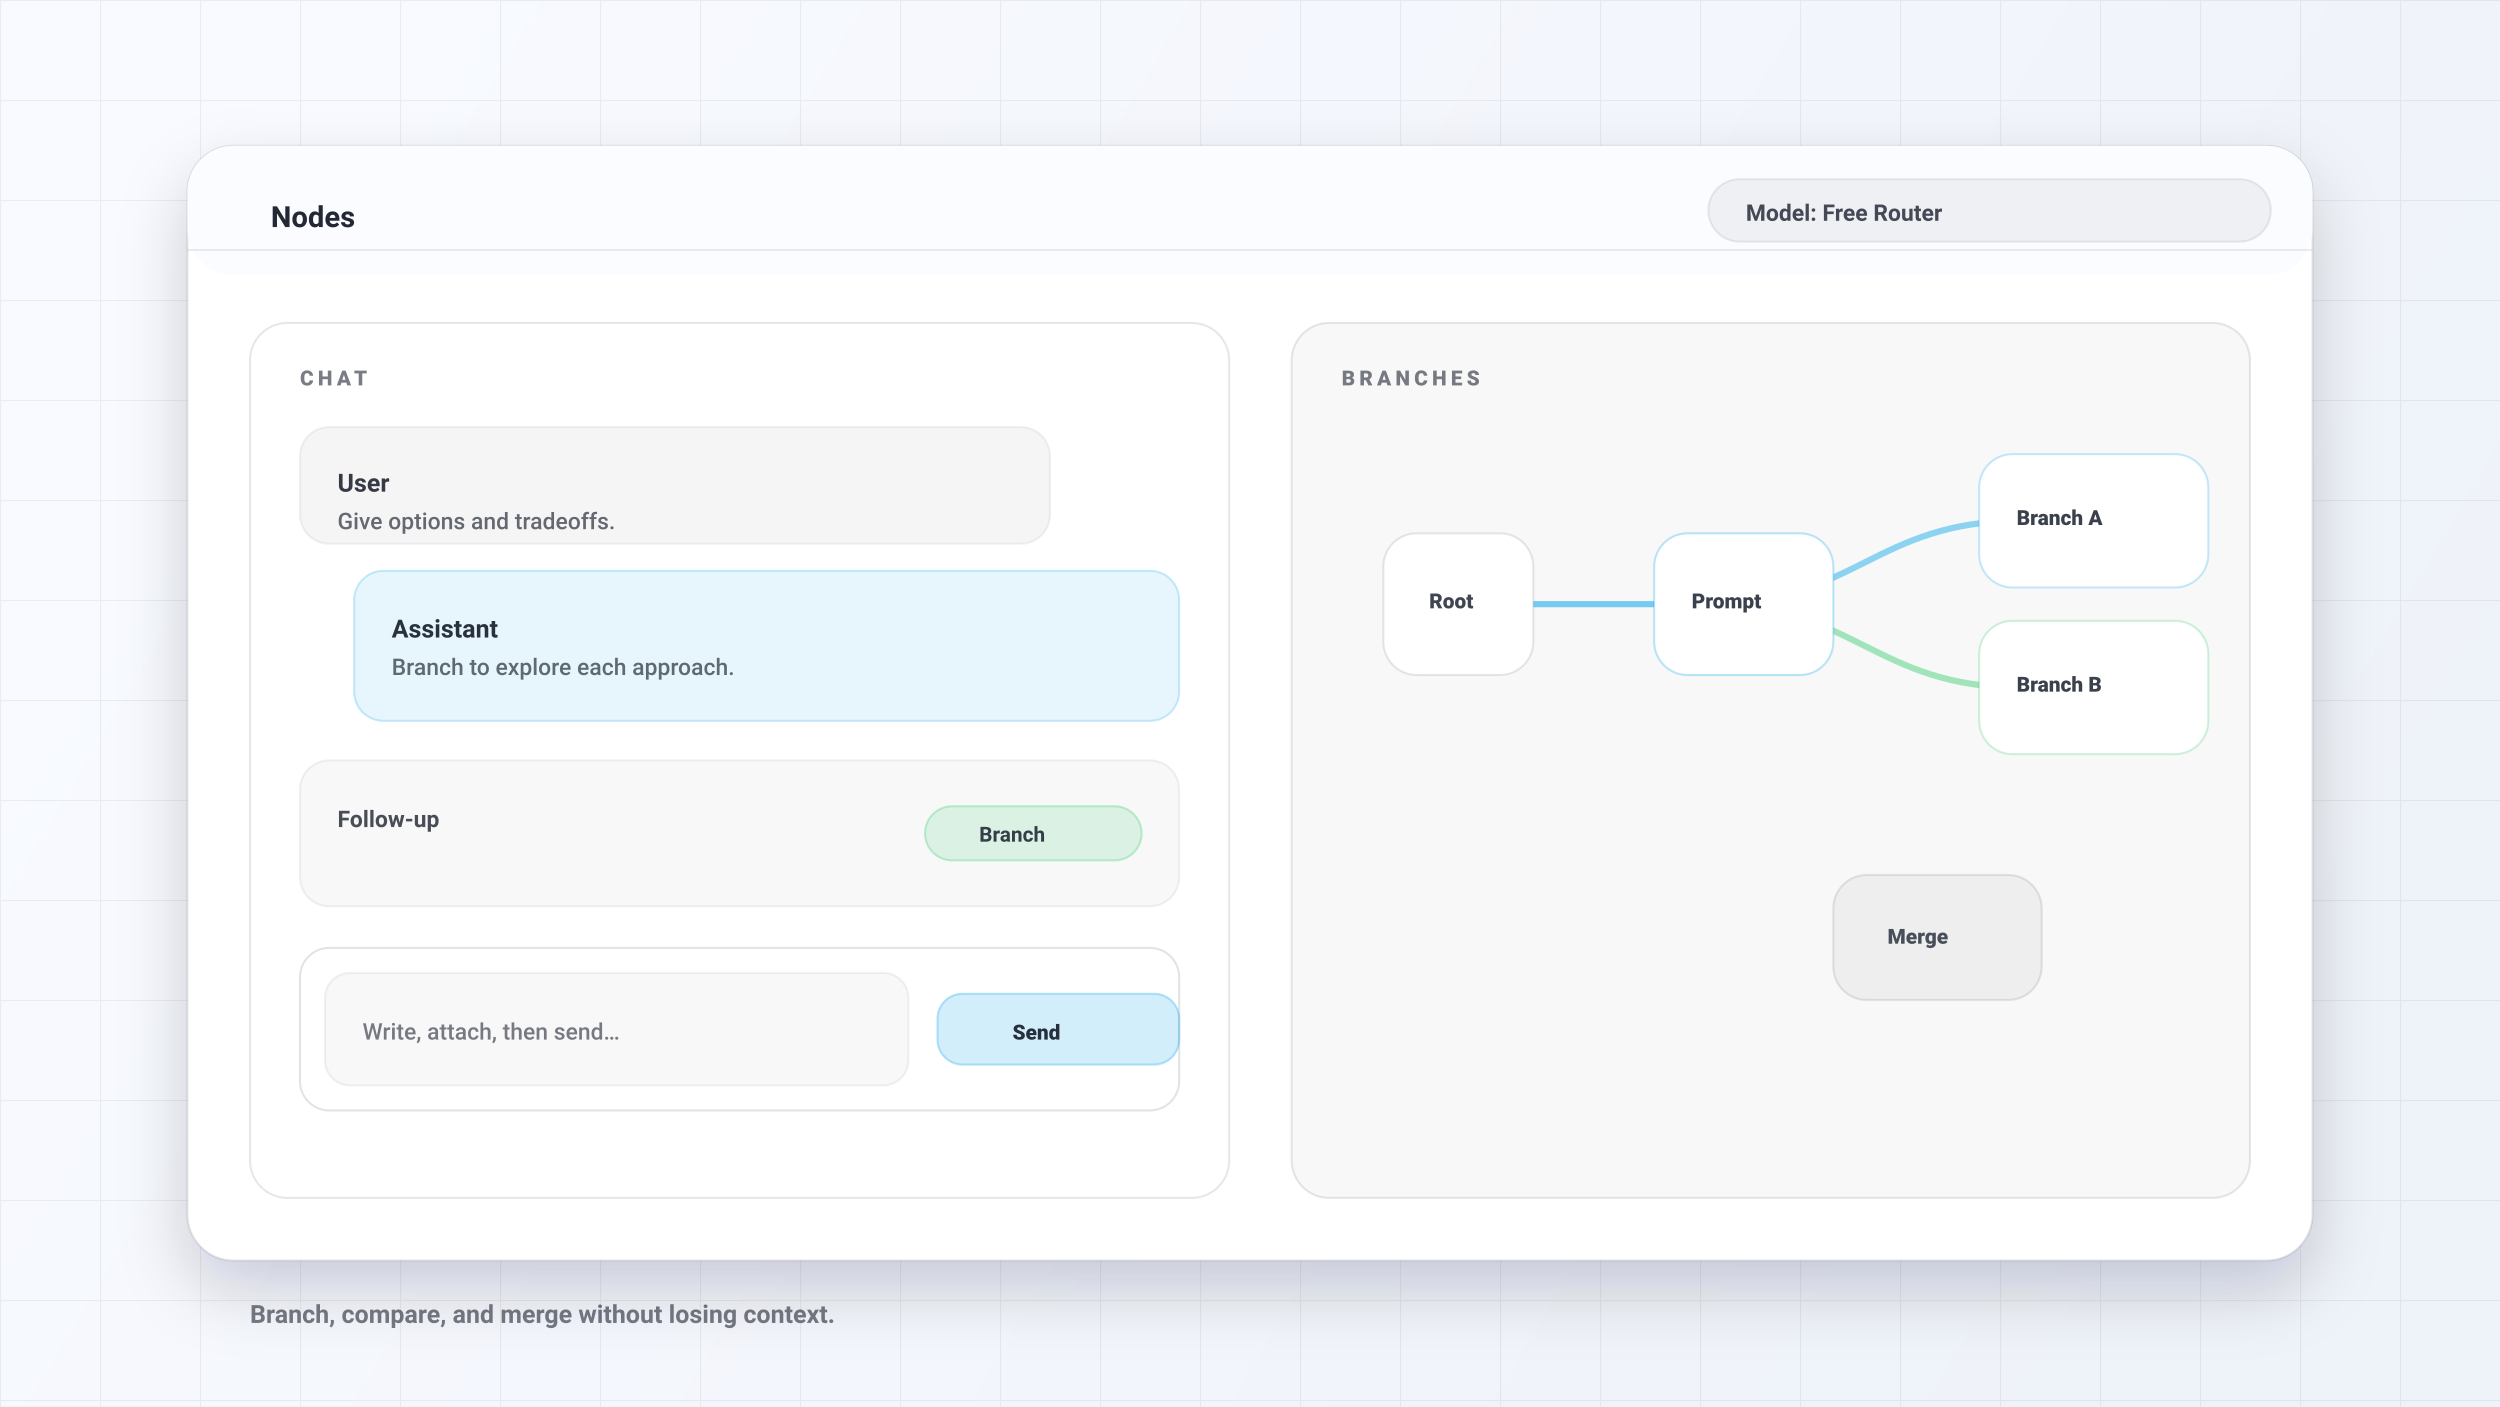
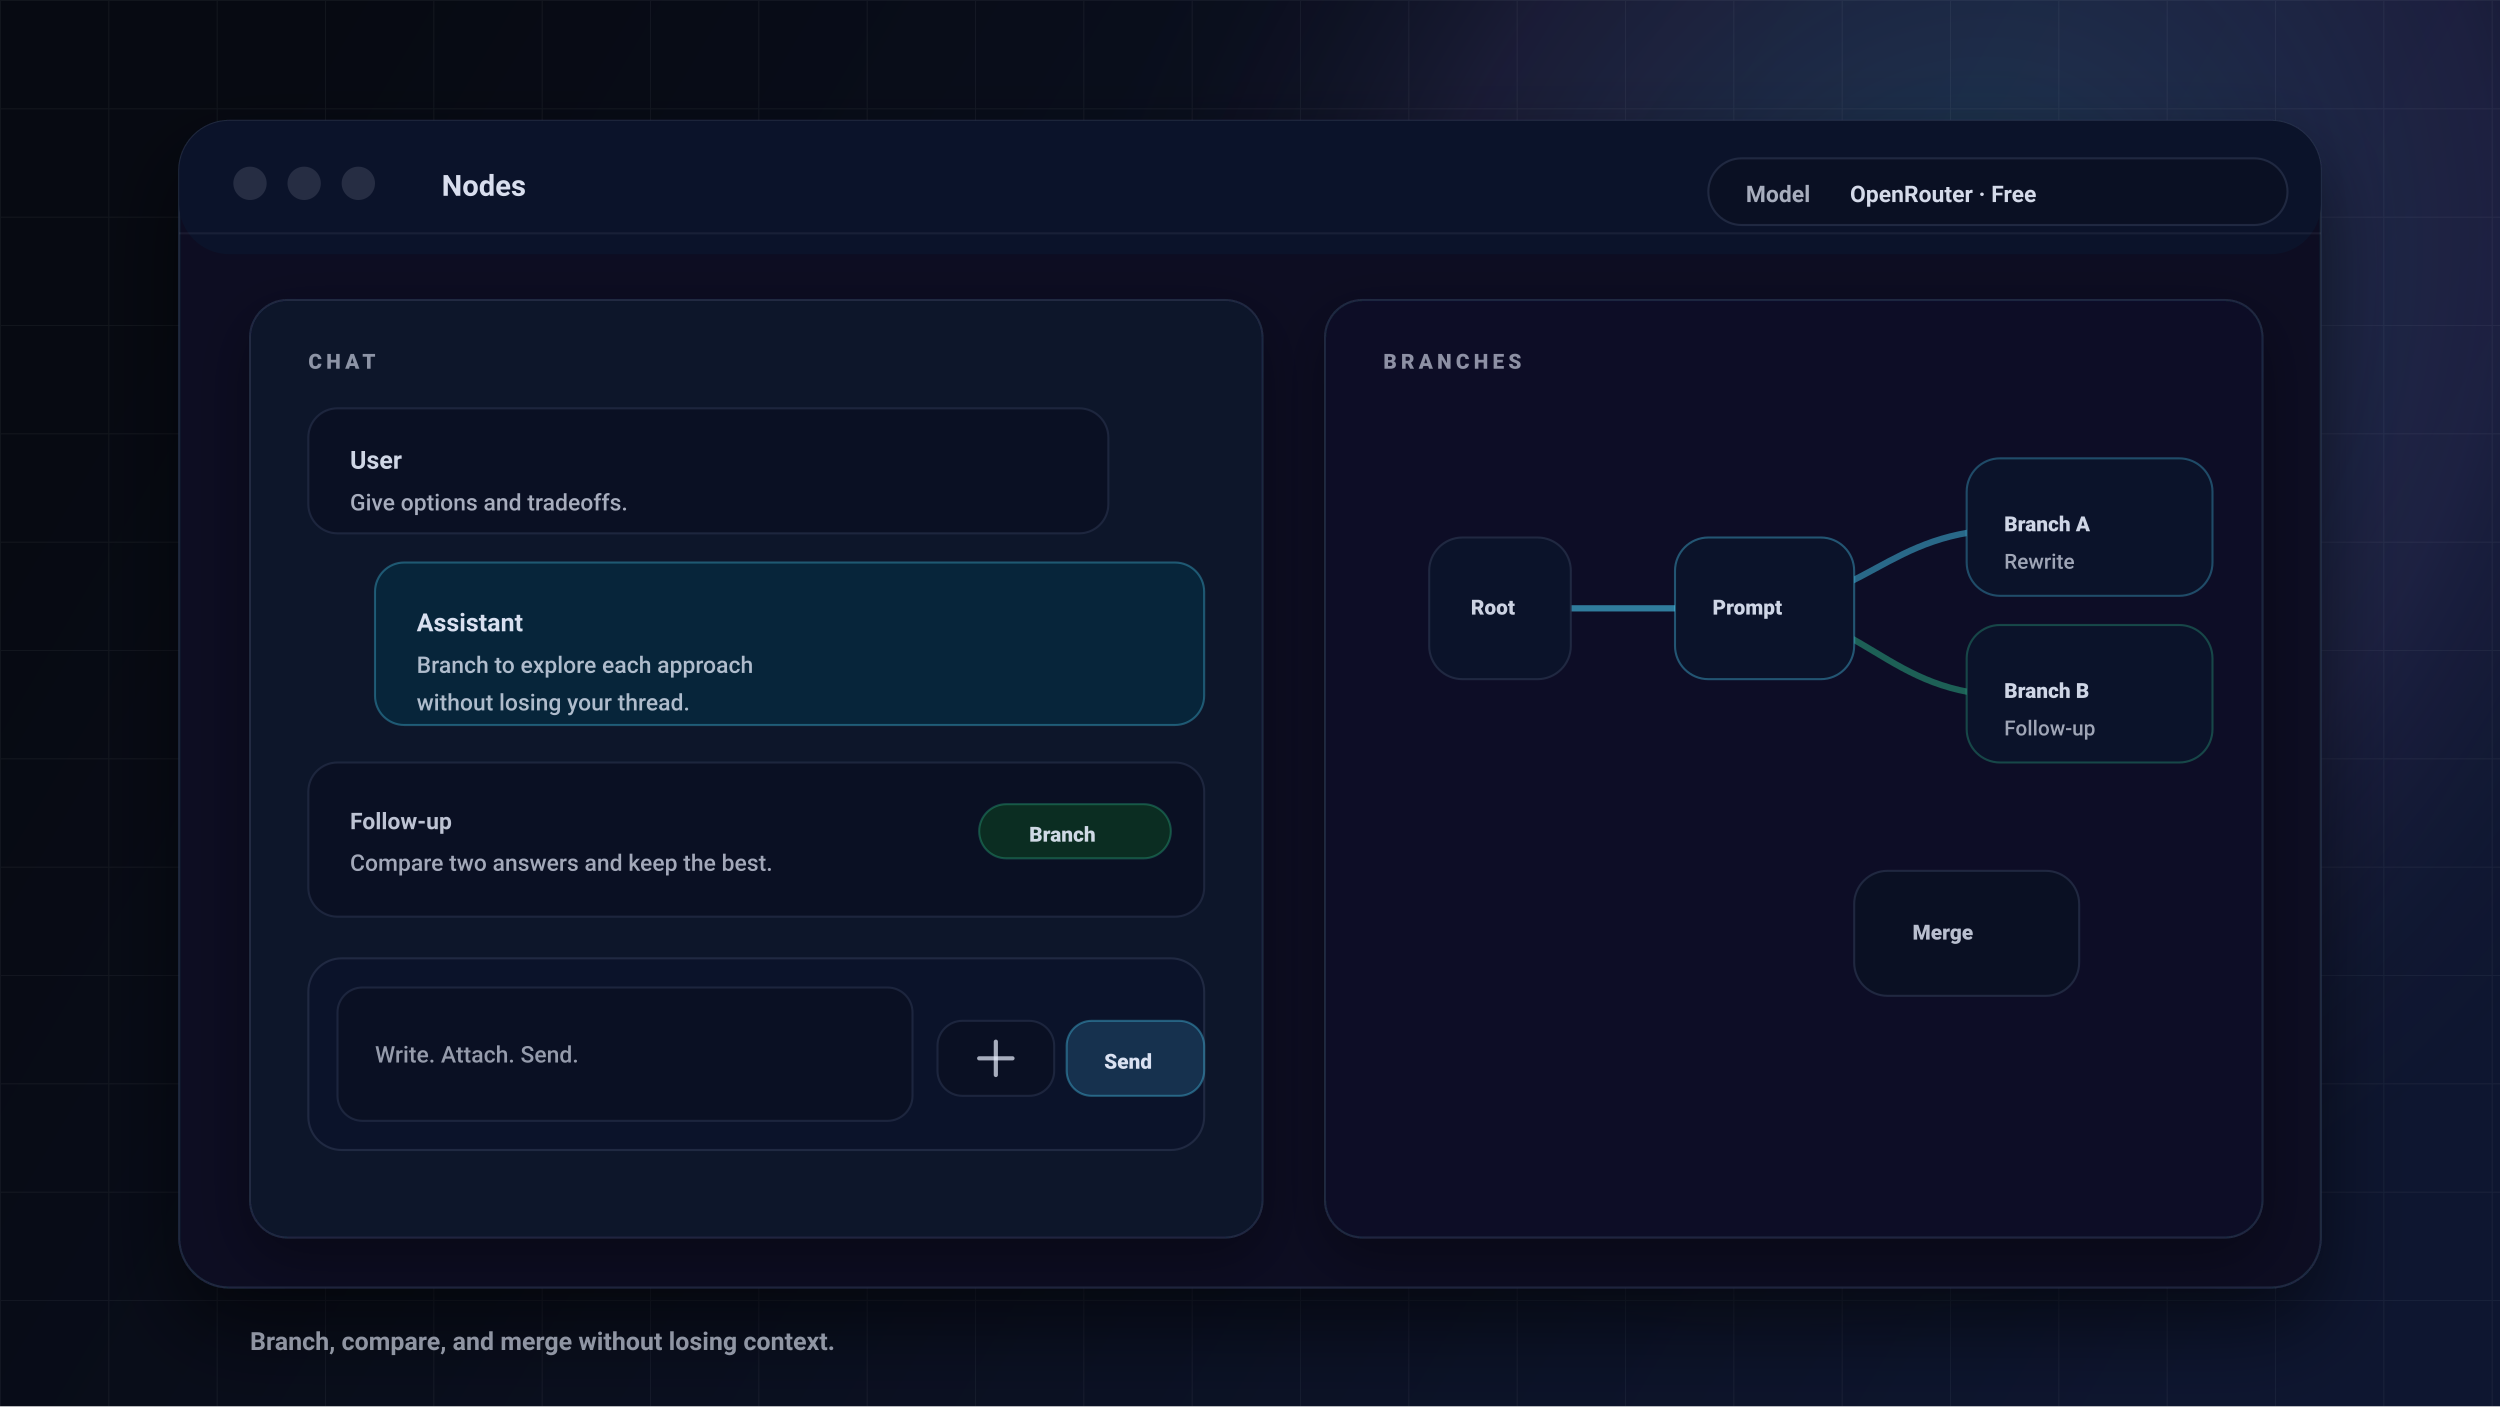
- <svg xmlns="http://www.w3.org/2000/svg" width="1200" height="675" viewBox="0 0 1200 675" fill="none" role="img" aria-label="Chat and branching">
+ <svg xmlns="http://www.w3.org/2000/svg" width="1200" height="675" viewBox="0 0 1200 675" fill="none" role="img" aria-label="Chat and branching (Nodes)">
  <defs>
-     <linearGradient id="bg" x1="140" y1="70" x2="1060" y2="620" gradientUnits="userSpaceOnUse">
-       <stop stop-color="#F8FAFF" />
-       <stop offset="1" stop-color="#EEF2F9" />
+     <linearGradient id="bg" x1="120" y1="60" x2="1080" y2="630" gradientUnits="userSpaceOnUse">
+       <stop stop-color="#070A12" />
+       <stop offset="1" stop-color="#0E1630" />
    </linearGradient>
-     <pattern id="grid" width="48" height="48" patternUnits="userSpaceOnUse">
-       <path d="M48 0H0V48" fill="none" stroke="#0B1220" stroke-opacity=".06" stroke-width="1" />
+     <radialGradient id="glow" cx="0" cy="0" r="1" gradientUnits="userSpaceOnUse" gradientTransform="translate(930 170) rotate(120) scale(520 420)">
+       <stop stop-color="#4DD7FF" stop-opacity=".22" />
+       <stop offset=".6" stop-color="#A78BFA" stop-opacity=".10" />
+       <stop offset="1" stop-color="#070A12" stop-opacity="0" />
+     </radialGradient>
+     <pattern id="grid" width="52" height="52" patternUnits="userSpaceOnUse">
+       <path d="M52 0H0V52" fill="none" stroke="#EAF0FF" stroke-opacity=".05" stroke-width="1" />
    </pattern>
    <filter id="shadow" x="-20%" y="-20%" width="140%" height="140%">
-       <feDropShadow dx="0" dy="14" stdDeviation="16" flood-color="#0B1220" flood-opacity=".18" />
+       <feDropShadow dx="0" dy="18" stdDeviation="20" flood-color="#000000" flood-opacity=".55" />
+     </filter>
+     <filter id="soft" x="-20%" y="-20%" width="140%" height="140%">
+       <feDropShadow dx="0" dy="10" stdDeviation="14" flood-color="#000000" flood-opacity=".35" />
    </filter>
  </defs>
  <rect width="1200" height="675" fill="url(#bg)" />
+   <rect width="1200" height="675" fill="url(#glow)" />
  <rect width="1200" height="675" fill="url(#grid)" />
  <g filter="url(#shadow)">
-     <rect x="90" y="70" width="1020" height="535" rx="22" fill="#fff" stroke="#0B1220" stroke-opacity=".10" />
+     <rect x="86" y="58" width="1028" height="560" rx="24" fill="#0A1023" stroke="#27314A" stroke-opacity=".75" />
  </g>
-   <rect x="90" y="70" width="1020" height="62" rx="22" fill="#FBFCFF" />
-   <path d="M90 120H1110" stroke="#0B1220" stroke-opacity=".08" />
-   <text x="130" y="109" font-family="ui-sans-serif,system-ui,-apple-system,Segoe UI,Roboto,Helvetica,Arial" font-size="14" font-weight="750" fill="#0B1220" fill-opacity=".90">Nodes</text>
-   <rect x="820" y="86" width="270" height="30" rx="15" fill="#0B1220" fill-opacity=".05" stroke="#0B1220" stroke-opacity=".08" />
-   <text x="838" y="106" font-family="ui-sans-serif,system-ui,-apple-system,Segoe UI,Roboto,Helvetica,Arial" font-size="11" font-weight="650" fill="#0B1220" fill-opacity=".75">Model: Free Router</text>
-   <rect x="120" y="155" width="470" height="420" rx="18" fill="#fff" stroke="#0B1220" stroke-opacity=".10" />
-   <text x="144" y="185" font-family="ui-sans-serif,system-ui,-apple-system,Segoe UI,Roboto,Helvetica,Arial" font-size="10" font-weight="800" fill="#0B1220" fill-opacity=".55" letter-spacing="2">CHAT</text>
-   <rect x="144" y="205" width="360" height="56" rx="14" fill="#0B1220" fill-opacity=".04" stroke="#0B1220" stroke-opacity=".06" />
-   <text x="162" y="236" font-family="ui-sans-serif,system-ui,-apple-system,Segoe UI,Roboto,Helvetica,Arial" font-size="12" font-weight="650" fill="#0B1220" fill-opacity=".82">User</text>
-   <text x="162" y="254" font-family="ui-sans-serif,system-ui,-apple-system,Segoe UI,Roboto,Helvetica,Arial" font-size="11" font-weight="520" fill="#0B1220" fill-opacity=".62">Give options and tradeoffs.</text>
-   <rect x="170" y="274" width="396" height="72" rx="14" fill="#0EA5E9" fill-opacity=".10" stroke="#0EA5E9" stroke-opacity=".22" />
-   <text x="188" y="306" font-family="ui-sans-serif,system-ui,-apple-system,Segoe UI,Roboto,Helvetica,Arial" font-size="12" font-weight="700" fill="#0B1220" fill-opacity=".86">Assistant</text>
-   <text x="188" y="324" font-family="ui-sans-serif,system-ui,-apple-system,Segoe UI,Roboto,Helvetica,Arial" font-size="11" font-weight="520" fill="#0B1220" fill-opacity=".62">Branch to explore each approach.</text>
-   <rect x="144" y="365" width="422" height="70" rx="14" fill="#0B1220" fill-opacity=".03" stroke="#0B1220" stroke-opacity=".06" />
-   <text x="162" y="397" font-family="ui-sans-serif,system-ui,-apple-system,Segoe UI,Roboto,Helvetica,Arial" font-size="11" font-weight="650" fill="#0B1220" fill-opacity=".74">Follow-up</text>
-   <rect x="444" y="387" width="104" height="26" rx="13" fill="#22C55E" fill-opacity=".14" stroke="#22C55E" stroke-opacity=".26" />
-   <text x="470" y="404" font-family="ui-sans-serif,system-ui,-apple-system,Segoe UI,Roboto,Helvetica,Arial" font-size="10" font-weight="750" fill="#0B1220" fill-opacity=".80">Branch</text>
-   <rect x="144" y="455" width="422" height="78" rx="14" fill="#fff" stroke="#0B1220" stroke-opacity=".12" />
-   <rect x="156" y="467" width="280" height="54" rx="12" fill="#0B1220" fill-opacity=".03" stroke="#0B1220" stroke-opacity=".06" />
-   <text x="174" y="499" font-family="ui-sans-serif,system-ui,-apple-system,Segoe UI,Roboto,Helvetica,Arial" font-size="11" font-weight="520" fill="#0B1220" fill-opacity=".55">Write, attach, then send…</text>
-   <rect x="450" y="477" width="116" height="34" rx="12" fill="#0EA5E9" fill-opacity=".18" stroke="#0EA5E9" stroke-opacity=".30" />
-   <text x="486" y="499" font-family="ui-sans-serif,system-ui,-apple-system,Segoe UI,Roboto,Helvetica,Arial" font-size="10" font-weight="800" fill="#0B1220" fill-opacity=".86">Send</text>
-   <rect x="620" y="155" width="460" height="420" rx="18" fill="#0B1220" fill-opacity=".03" stroke="#0B1220" stroke-opacity=".10" />
-   <text x="644" y="185" font-family="ui-sans-serif,system-ui,-apple-system,Segoe UI,Roboto,Helvetica,Arial" font-size="10" font-weight="800" fill="#0B1220" fill-opacity=".55" letter-spacing="2">BRANCHES</text>
-   <path d="M700 290H820" stroke="#0EA5E9" stroke-opacity=".55" stroke-width="3" stroke-linecap="round" />
-   <path d="M820 290C890 290 900 250 970 250" stroke="#0EA5E9" stroke-opacity=".46" stroke-width="3" stroke-linecap="round" />
-   <path d="M820 290C890 290 900 330 970 330" stroke="#22C55E" stroke-opacity=".40" stroke-width="3" stroke-linecap="round" />
-   <rect x="664" y="256" width="72" height="68" rx="16" fill="#fff" stroke="#0B1220" stroke-opacity=".10" />
-   <text x="686" y="292" font-family="ui-sans-serif,system-ui,-apple-system,Segoe UI,Roboto,Helvetica,Arial" font-size="10" font-weight="800" fill="#0B1220" fill-opacity=".78">Root</text>
-   <rect x="794" y="256" width="86" height="68" rx="16" fill="#fff" stroke="#0EA5E9" stroke-opacity=".28" />
-   <text x="812" y="292" font-family="ui-sans-serif,system-ui,-apple-system,Segoe UI,Roboto,Helvetica,Arial" font-size="10" font-weight="800" fill="#0B1220" fill-opacity=".80">Prompt</text>
-   <rect x="950" y="218" width="110" height="64" rx="16" fill="#fff" stroke="#0EA5E9" stroke-opacity=".24" />
-   <text x="968" y="252" font-family="ui-sans-serif,system-ui,-apple-system,Segoe UI,Roboto,Helvetica,Arial" font-size="10" font-weight="800" fill="#0B1220" fill-opacity=".80">Branch A</text>
-   <rect x="950" y="298" width="110" height="64" rx="16" fill="#fff" stroke="#22C55E" stroke-opacity=".22" />
-   <text x="968" y="332" font-family="ui-sans-serif,system-ui,-apple-system,Segoe UI,Roboto,Helvetica,Arial" font-size="10" font-weight="800" fill="#0B1220" fill-opacity=".80">Branch B</text>
-   <rect x="880" y="420" width="100" height="60" rx="16" fill="#0B1220" fill-opacity=".04" stroke="#0B1220" stroke-opacity=".10" />
-   <text x="906" y="453" font-family="ui-sans-serif,system-ui,-apple-system,Segoe UI,Roboto,Helvetica,Arial" font-size="10" font-weight="800" fill="#0B1220" fill-opacity=".72">Merge</text>
-   <text x="120" y="635" font-family="ui-sans-serif,system-ui,-apple-system,Segoe UI,Roboto,Helvetica,Arial" font-size="12" font-weight="650" fill="#0B1220" fill-opacity=".55">Branch, compare, and merge without losing context.</text>
+   <rect x="86" y="58" width="1028" height="64" rx="24" fill="#0B132A" />
+   <path d="M86 112H1114" stroke="#EAF0FF" stroke-opacity=".06" />
+   <circle cx="120" cy="88" r="8" fill="#EAF0FF" fill-opacity=".12" />
+   <circle cx="146" cy="88" r="8" fill="#EAF0FF" fill-opacity=".12" />
+   <circle cx="172" cy="88" r="8" fill="#EAF0FF" fill-opacity=".12" />
+   <text x="212" y="94" font-family="ui-sans-serif,system-ui,-apple-system,Segoe UI,Roboto,Helvetica,Arial" font-size="14" font-weight="780" fill="#EAF0FF" fill-opacity=".92">Nodes</text>
+   <rect x="820" y="76" width="278" height="32" rx="16" fill="#0A1023" stroke="#27314A" stroke-opacity=".75" />
+   <text x="838" y="97" font-family="ui-sans-serif,system-ui,-apple-system,Segoe UI,Roboto,Helvetica,Arial" font-size="11" font-weight="650" fill="#EAF0FF" fill-opacity=".70">Model</text>
+   <text x="888" y="97" font-family="ui-sans-serif,system-ui,-apple-system,Segoe UI,Roboto,Helvetica,Arial" font-size="11" font-weight="760" fill="#EAF0FF" fill-opacity=".90">OpenRouter · Free</text>
+   <g filter="url(#soft)">
+     <rect x="120" y="144" width="486" height="450" rx="18" fill="#0B132A" stroke="#27314A" stroke-opacity=".75" />
+   </g>
+   <text x="148" y="177" font-family="ui-sans-serif,system-ui,-apple-system,Segoe UI,Roboto,Helvetica,Arial" font-size="10" font-weight="850" fill="#EAF0FF" fill-opacity=".58" letter-spacing="2">CHAT</text>
+   <rect x="148" y="196" width="384" height="60" rx="14" fill="#0A1023" stroke="#27314A" stroke-opacity=".65" />
+   <text x="168" y="225" font-family="ui-sans-serif,system-ui,-apple-system,Segoe UI,Roboto,Helvetica,Arial" font-size="12" font-weight="720" fill="#EAF0FF" fill-opacity=".88">User</text>
+   <text x="168" y="245" font-family="ui-sans-serif,system-ui,-apple-system,Segoe UI,Roboto,Helvetica,Arial" font-size="11" font-weight="520" fill="#EAF0FF" fill-opacity=".70">Give options and tradeoffs.</text>
+   <rect x="180" y="270" width="398" height="78" rx="14" fill="#07253A" stroke="#4DD7FF" stroke-opacity=".32" />
+   <text x="200" y="303" font-family="ui-sans-serif,system-ui,-apple-system,Segoe UI,Roboto,Helvetica,Arial" font-size="12" font-weight="760" fill="#EAF0FF" fill-opacity=".92">Assistant</text>
+   <text x="200" y="323" font-family="ui-sans-serif,system-ui,-apple-system,Segoe UI,Roboto,Helvetica,Arial" font-size="11" font-weight="520" fill="#EAF0FF" fill-opacity=".74">Branch to explore each approach</text>
+   <text x="200" y="341" font-family="ui-sans-serif,system-ui,-apple-system,Segoe UI,Roboto,Helvetica,Arial" font-size="11" font-weight="520" fill="#EAF0FF" fill-opacity=".74">without losing your thread.</text>
+   <rect x="148" y="366" width="430" height="74" rx="14" fill="#0A1023" stroke="#27314A" stroke-opacity=".65" />
+   <text x="168" y="398" font-family="ui-sans-serif,system-ui,-apple-system,Segoe UI,Roboto,Helvetica,Arial" font-size="11" font-weight="650" fill="#EAF0FF" fill-opacity=".80">Follow-up</text>
+   <text x="168" y="418" font-family="ui-sans-serif,system-ui,-apple-system,Segoe UI,Roboto,Helvetica,Arial" font-size="11" font-weight="520" fill="#EAF0FF" fill-opacity=".68">Compare two answers and keep the best.</text>
+   <rect x="470" y="386" width="92" height="26" rx="13" fill="#0B2D22" stroke="#34D399" stroke-opacity=".30" />
+   <text x="494" y="404" font-family="ui-sans-serif,system-ui,-apple-system,Segoe UI,Roboto,Helvetica,Arial" font-size="10" font-weight="820" fill="#EAF0FF" fill-opacity=".88">Branch</text>
+   <rect x="148" y="460" width="430" height="92" rx="16" fill="#0B132A" stroke="#27314A" stroke-opacity=".75" />
+   <rect x="162" y="474" width="276" height="64" rx="12" fill="#0A1023" stroke="#27314A" stroke-opacity=".65" />
+   <text x="180" y="510" font-family="ui-sans-serif,system-ui,-apple-system,Segoe UI,Roboto,Helvetica,Arial" font-size="11" font-weight="520" fill="#EAF0FF" fill-opacity=".62">Write. Attach. Send.</text>
+   <rect x="450" y="490" width="56" height="36" rx="12" fill="#0A1023" stroke="#27314A" stroke-opacity=".65" />
+   <path d="M470 508h16" stroke="#EAF0FF" stroke-opacity=".70" stroke-width="2" stroke-linecap="round" />
+   <path d="M478 500v16" stroke="#EAF0FF" stroke-opacity=".70" stroke-width="2" stroke-linecap="round" />
+   <rect x="512" y="490" width="66" height="36" rx="12" fill="#16314E" stroke="#4DD7FF" stroke-opacity=".35" />
+   <text x="530" y="513" font-family="ui-sans-serif,system-ui,-apple-system,Segoe UI,Roboto,Helvetica,Arial" font-size="10" font-weight="860" fill="#EAF0FF" fill-opacity=".92">Send</text>
+   <g filter="url(#soft)">
+     <rect x="636" y="144" width="450" height="450" rx="18" fill="#081027" stroke="#27314A" stroke-opacity=".75" />
+   </g>
+   <text x="664" y="177" font-family="ui-sans-serif,system-ui,-apple-system,Segoe UI,Roboto,Helvetica,Arial" font-size="10" font-weight="850" fill="#EAF0FF" fill-opacity=".58" letter-spacing="2">BRANCHES</text>
+   <path d="M720 292H834" stroke="#4DD7FF" stroke-opacity=".55" stroke-width="3" stroke-linecap="round" />
+   <path d="M834 292C896 292 904 254 966 254" stroke="#4DD7FF" stroke-opacity=".45" stroke-width="3" stroke-linecap="round" />
+   <path d="M834 292C896 292 904 334 966 334" stroke="#34D399" stroke-opacity=".42" stroke-width="3" stroke-linecap="round" />
+   <path d="M966 254H1018" stroke="#4DD7FF" stroke-opacity=".35" stroke-width="3" stroke-linecap="round" />
+   <path d="M966 334H1018" stroke="#34D399" stroke-opacity=".33" stroke-width="3" stroke-linecap="round" />
+   <rect x="686" y="258" width="68" height="68" rx="16" fill="#0B132A" stroke="#27314A" stroke-opacity=".75" />
+   <text x="706" y="295" font-family="ui-sans-serif,system-ui,-apple-system,Segoe UI,Roboto,Helvetica,Arial" font-size="10" font-weight="860" fill="#EAF0FF" fill-opacity=".86">Root</text>
+   <rect x="804" y="258" width="86" height="68" rx="16" fill="#0B132A" stroke="#4DD7FF" stroke-opacity=".35" />
+   <text x="822" y="295" font-family="ui-sans-serif,system-ui,-apple-system,Segoe UI,Roboto,Helvetica,Arial" font-size="10" font-weight="860" fill="#EAF0FF" fill-opacity=".88">Prompt</text>
+   <rect x="944" y="220" width="118" height="66" rx="16" fill="#0B132A" stroke="#4DD7FF" stroke-opacity=".30" />
+   <text x="962" y="255" font-family="ui-sans-serif,system-ui,-apple-system,Segoe UI,Roboto,Helvetica,Arial" font-size="10" font-weight="860" fill="#EAF0FF" fill-opacity=".88">Branch A</text>
+   <text x="962" y="273" font-family="ui-sans-serif,system-ui,-apple-system,Segoe UI,Roboto,Helvetica,Arial" font-size="10" font-weight="520" fill="#EAF0FF" fill-opacity=".66">Rewrite</text>
+   <rect x="944" y="300" width="118" height="66" rx="16" fill="#0B132A" stroke="#34D399" stroke-opacity=".28" />
+   <text x="962" y="335" font-family="ui-sans-serif,system-ui,-apple-system,Segoe UI,Roboto,Helvetica,Arial" font-size="10" font-weight="860" fill="#EAF0FF" fill-opacity=".88">Branch B</text>
+   <text x="962" y="353" font-family="ui-sans-serif,system-ui,-apple-system,Segoe UI,Roboto,Helvetica,Arial" font-size="10" font-weight="520" fill="#EAF0FF" fill-opacity=".66">Follow-up</text>
+   <rect x="890" y="418" width="108" height="60" rx="16" fill="#0A1023" stroke="#27314A" stroke-opacity=".75" />
+   <text x="918" y="451" font-family="ui-sans-serif,system-ui,-apple-system,Segoe UI,Roboto,Helvetica,Arial" font-size="10" font-weight="860" fill="#EAF0FF" fill-opacity=".78">Merge</text>
+   <text x="120" y="648" font-family="ui-sans-serif,system-ui,-apple-system,Segoe UI,Roboto,Helvetica,Arial" font-size="12" font-weight="650" fill="#EAF0FF" fill-opacity=".60">Branch, compare, and merge without losing context.</text>
</svg>
